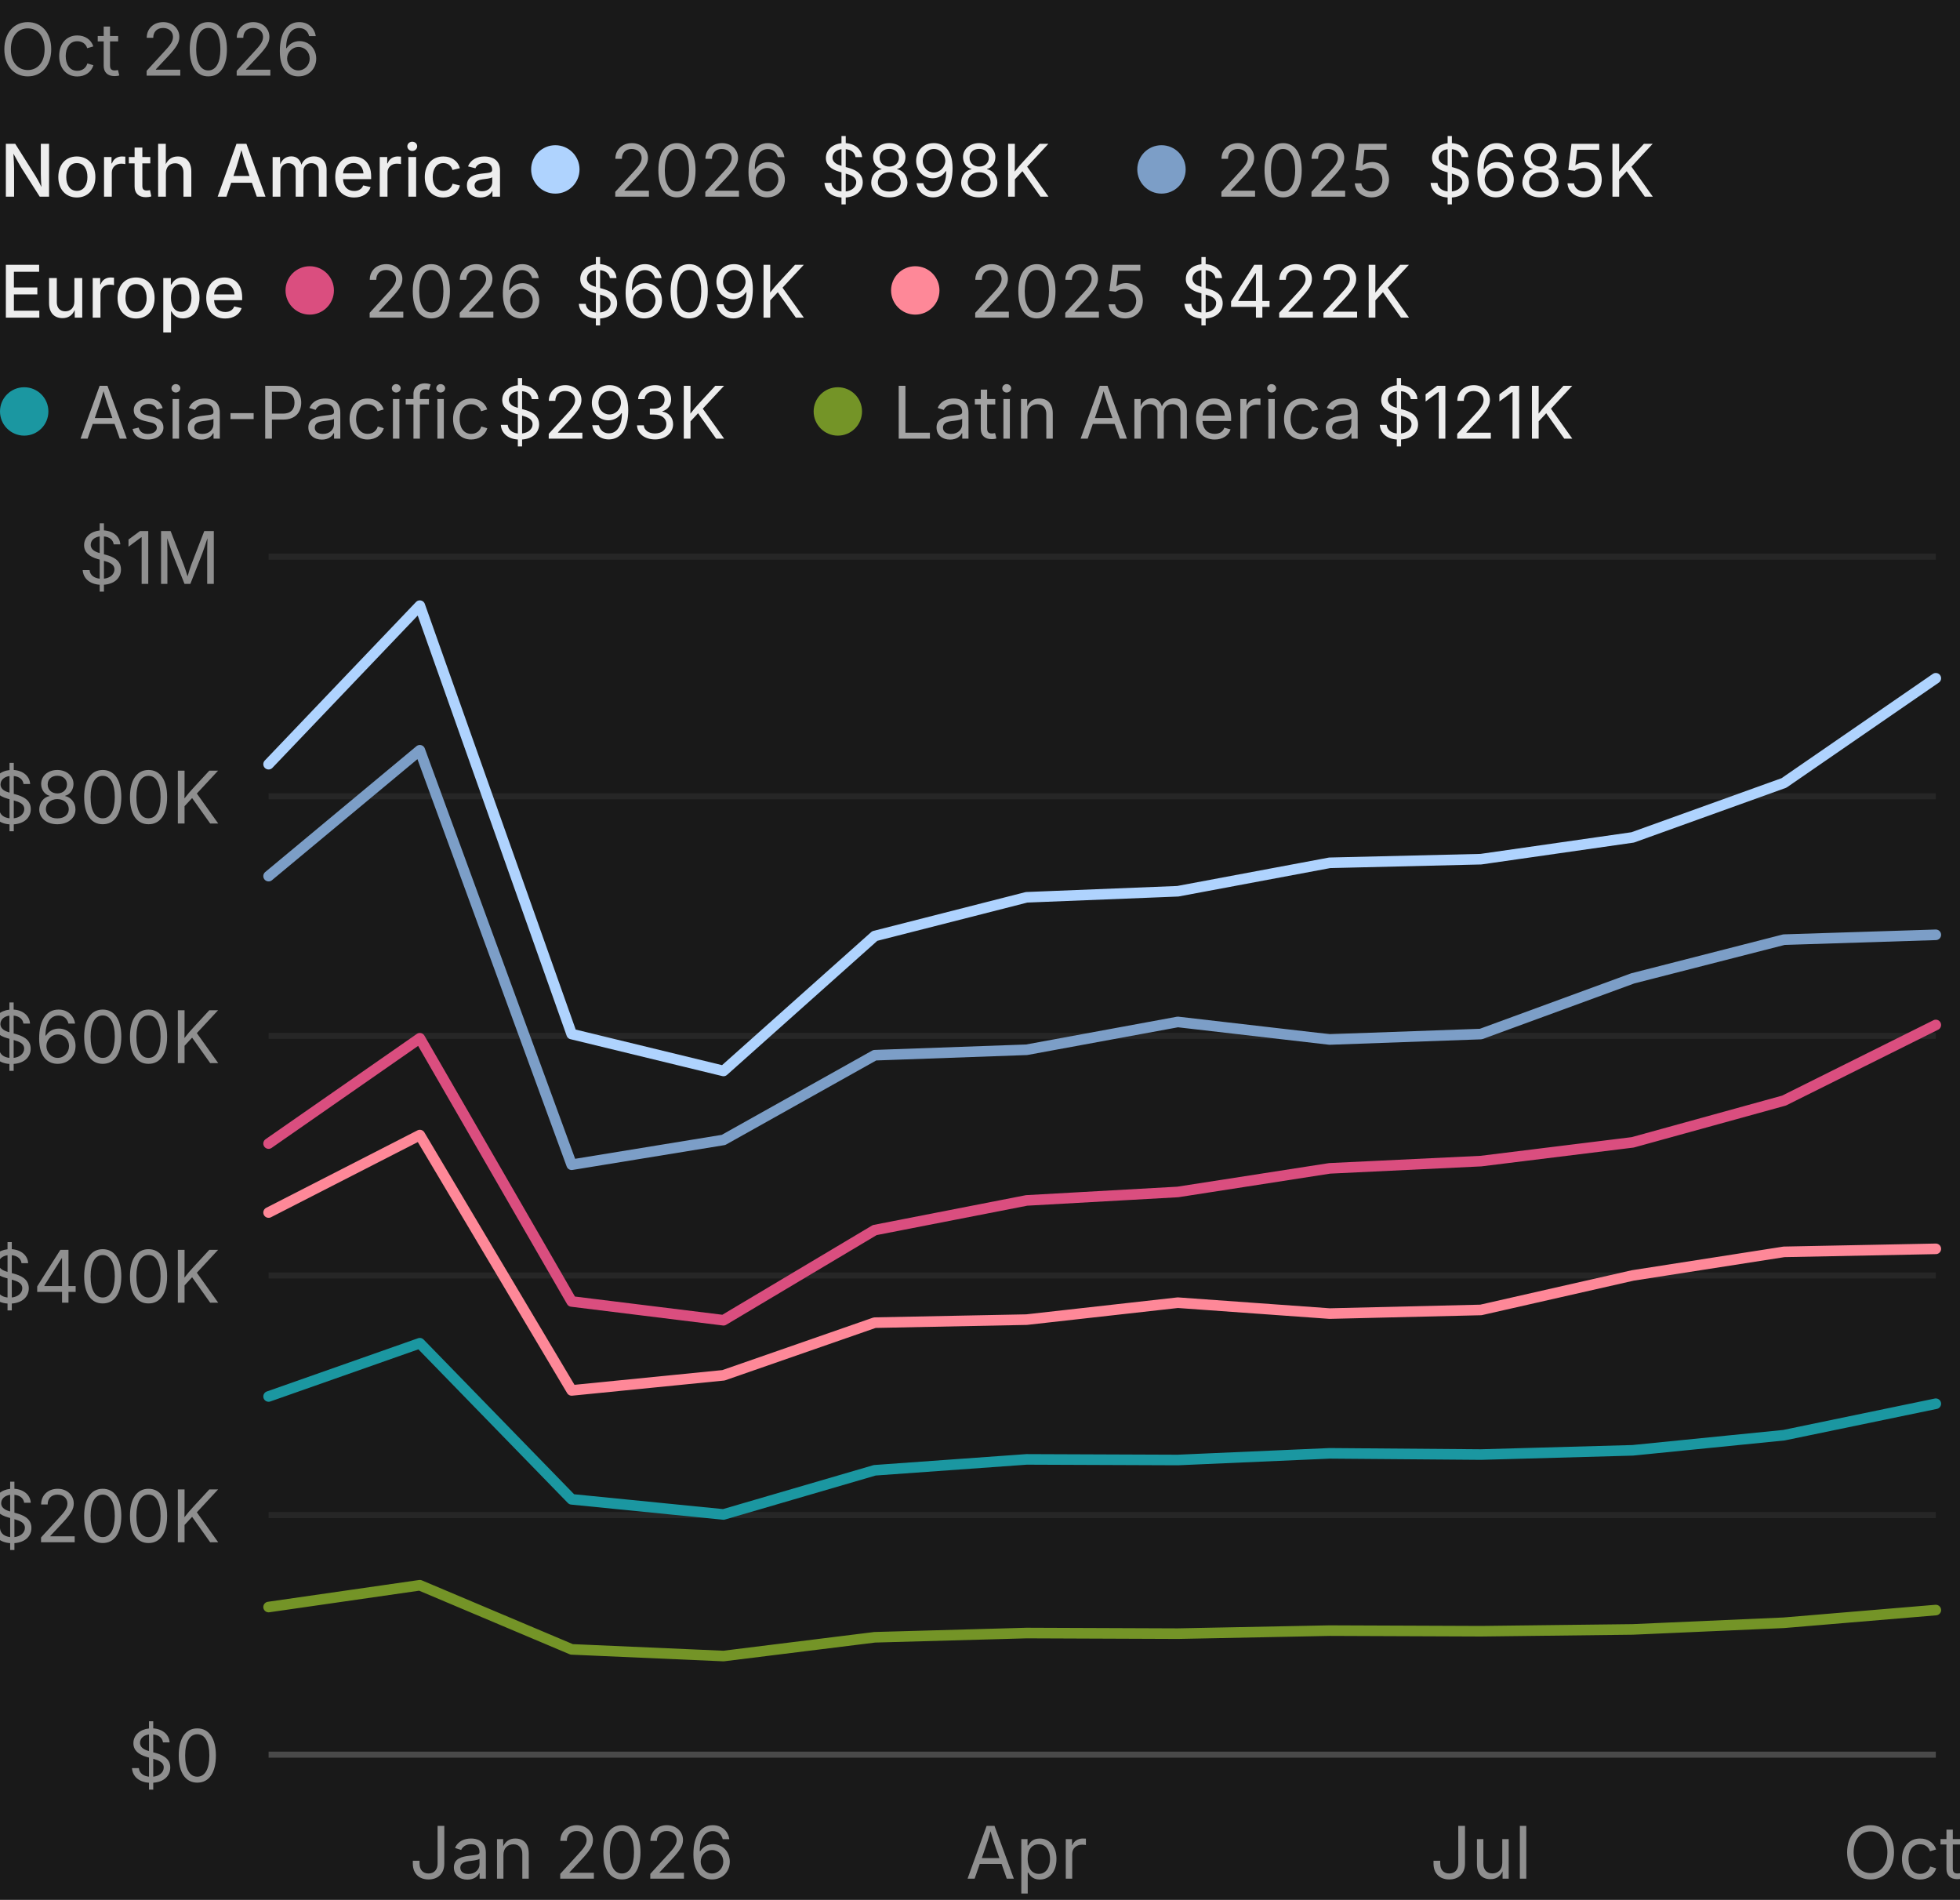
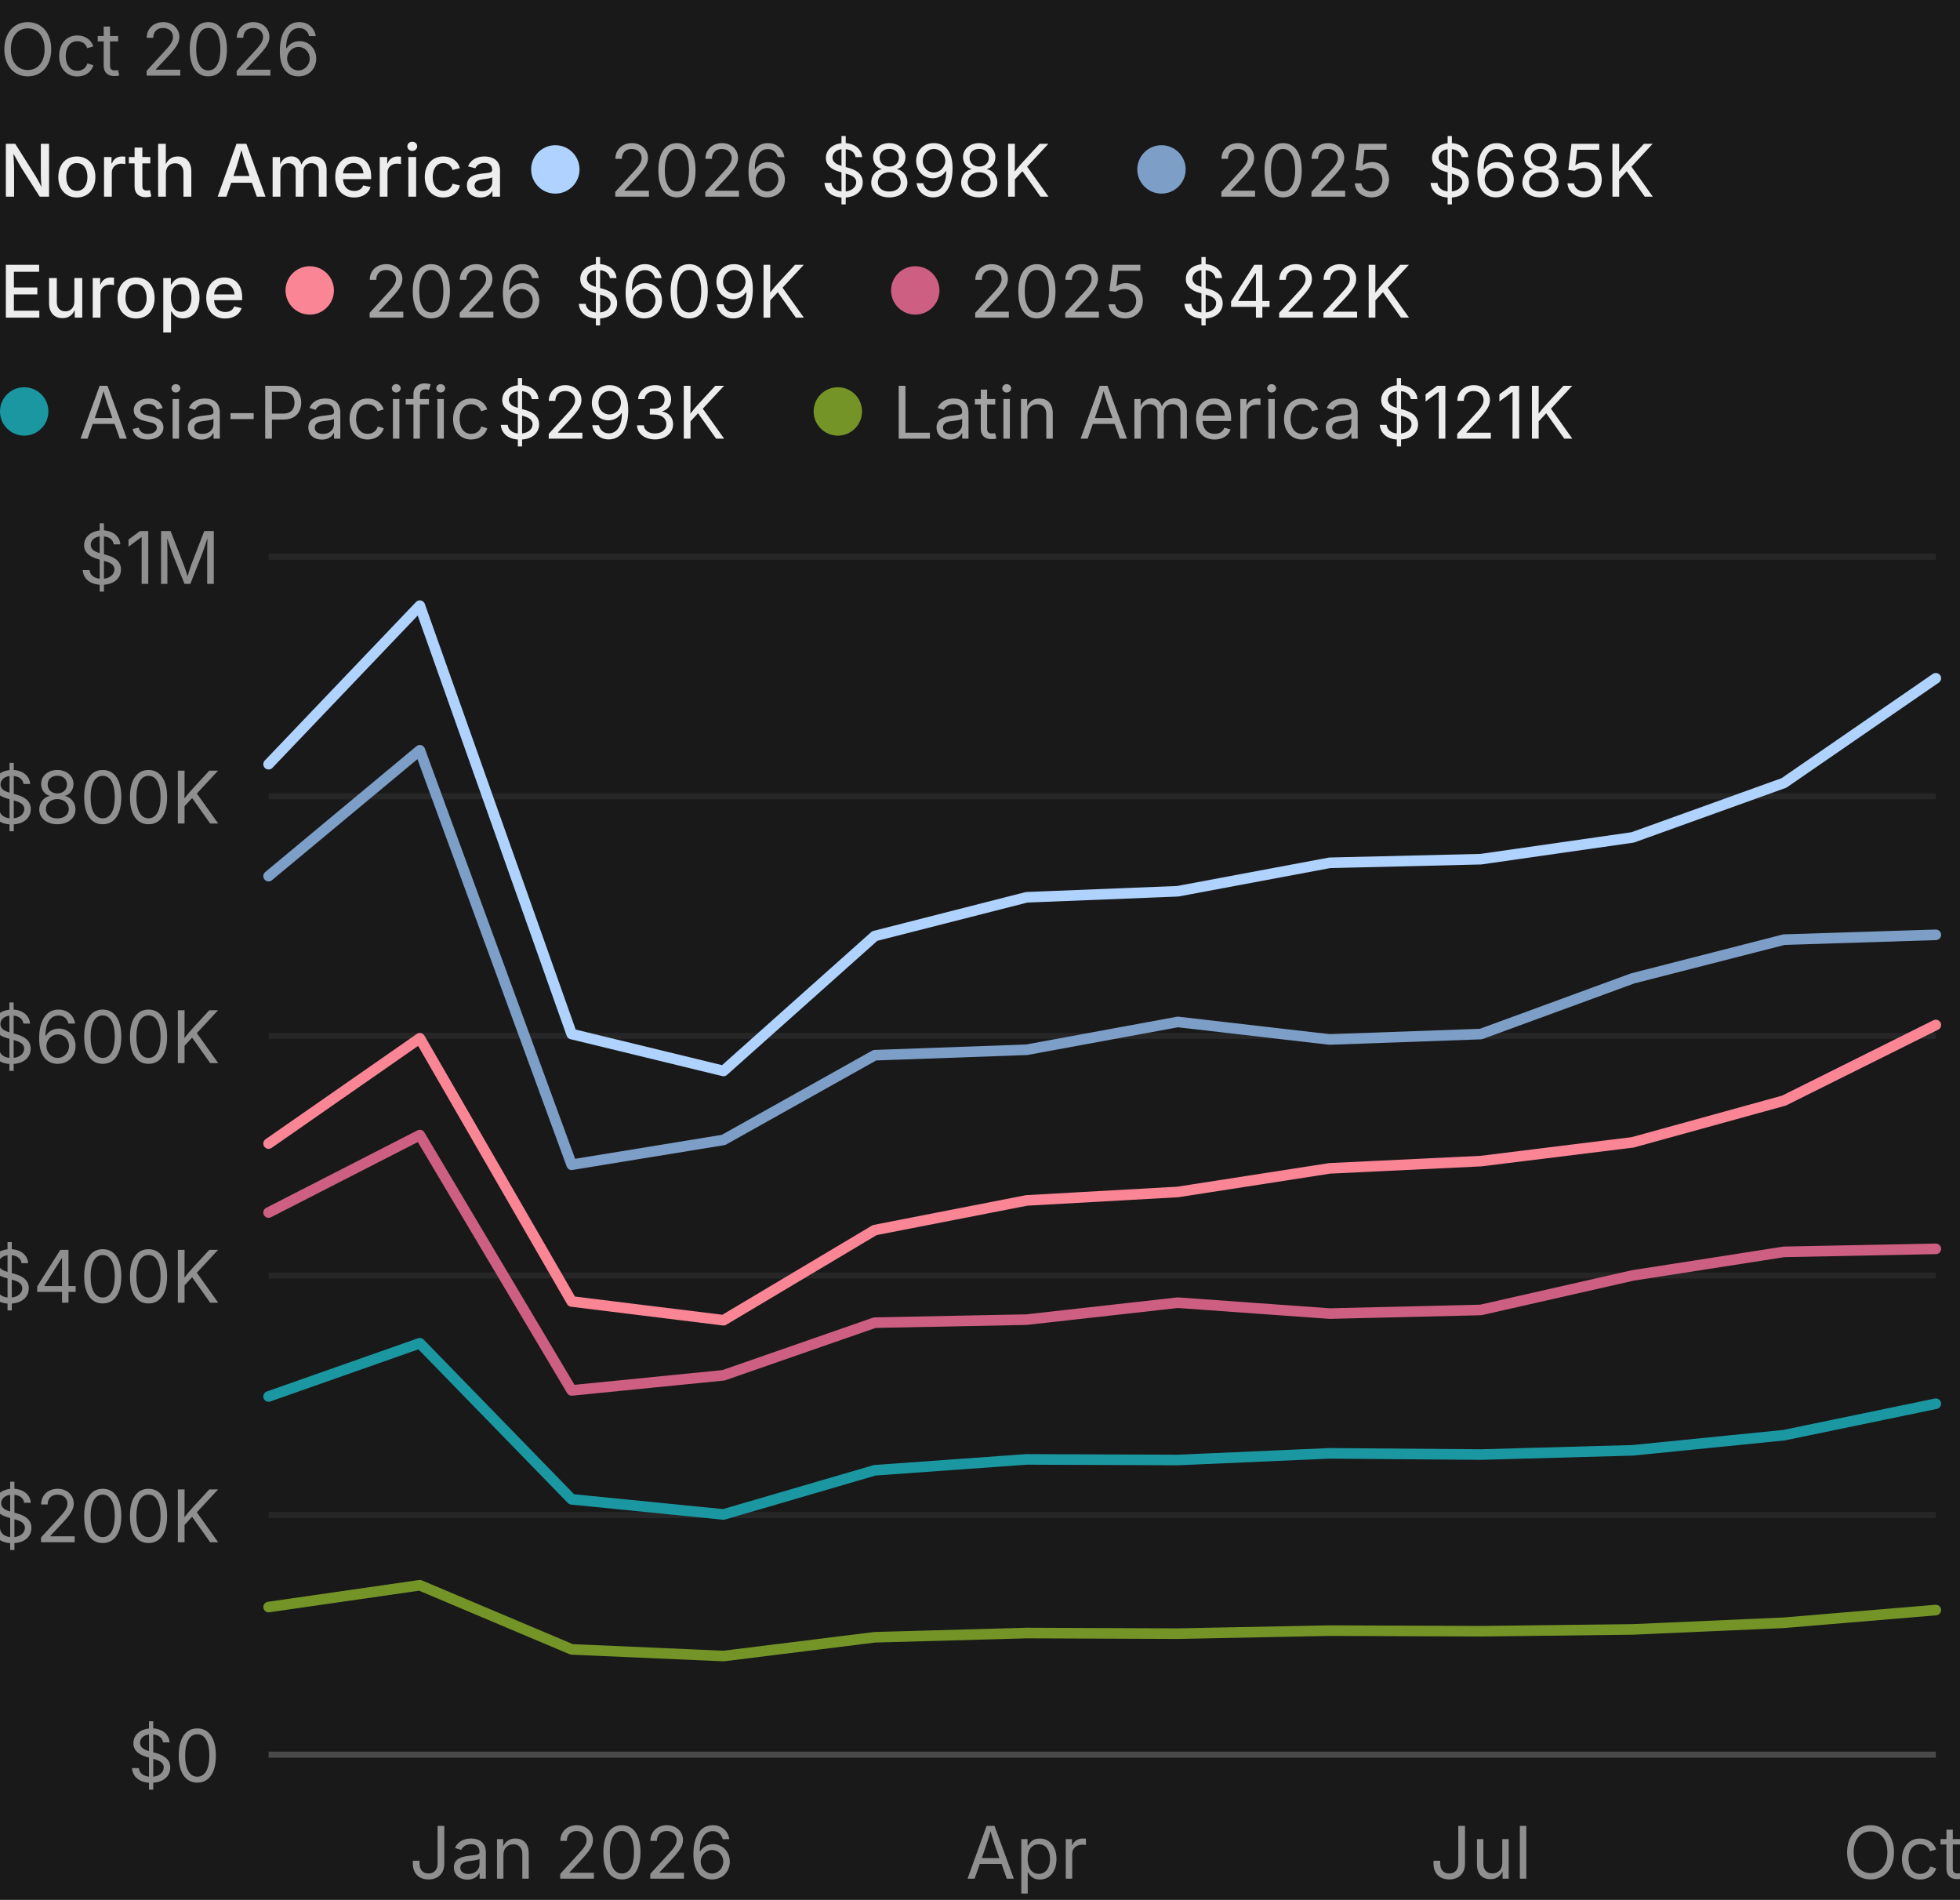
<svg xmlns="http://www.w3.org/2000/svg" font-family="IBM Plex Sans, system-ui, -apple-system, &quot;Segoe UI&quot;, sans-serif" width="324" height="314" viewBox="0 0 324 314" role="img" aria-label="North America and Europe both beat last year" data-hm-kind="line" data-hm-x="44.4,320,12" data-hm-y="0,1000000,290,92" data-hm-plot="44.4,92,320,290" data-hm-readout="1">
  <rect width="324" height="314" fill="#191919" />
  <g class="hm-readout">
    <text x="0" y="12.5" font-size="12" class="hm-rh" fill="#8f8f8f">Oct 2026</text>
    <text x="0" y="32.5" font-size="12" font-weight="500" class="hm-rg" fill="#ededed">North America</text>
    <circle cx="91.8" cy="28" r="4" class="hm-rd-0" fill="#afd3fe" />
    <text x="100.8" y="32.5" font-size="12" fill="#a3a3a3">2026</text>
    <text x="135.6" y="32.5" font-size="12" class="hm-rv hm-rv-0" fill="#ededed">$898K</text>
    <circle cx="192" cy="28" r="4" class="hm-rd-1" fill="#7c9ec7" />
    <text x="201" y="32.5" font-size="12" fill="#a3a3a3">2025</text>
    <text x="235.8" y="32.5" font-size="12" class="hm-rv hm-rv-1" fill="#ededed">$685K</text>
    <text x="0" y="52.5" font-size="12" font-weight="500" class="hm-rg" fill="#ededed">Europe</text>
-     <circle cx="51.2" cy="48" r="4" class="hm-rd-2" fill="#da4e7f" />
+     <circle cx="51.2" cy="48" r="4" class="hm-rd-2" fill="#fa8595" />
    <text x="60.2" y="52.5" font-size="12" fill="#a3a3a3">2026</text>
    <text x="95" y="52.5" font-size="12" class="hm-rv hm-rv-2" fill="#ededed">$609K</text>
-     <circle cx="151.3" cy="48" r="4" class="hm-rd-3" fill="#fe8898" />
+     <circle cx="151.3" cy="48" r="4" class="hm-rd-3" fill="#cd5f82" />
    <text x="160.3" y="52.5" font-size="12" fill="#a3a3a3">2025</text>
    <text x="195.1" y="52.5" font-size="12" class="hm-rv hm-rv-3" fill="#ededed">$422K</text>
    <circle cx="4" cy="68" r="4" class="hm-rd-4" fill="#1b97a1" />
    <text x="13" y="72.5" font-size="12" fill="#a3a3a3">Asia-Pacific</text>
    <text x="82.1" y="72.5" font-size="12" class="hm-rv hm-rv-4" fill="#ededed">$293K</text>
    <circle cx="138.5" cy="68" r="4" class="hm-rd-5" fill="#749427" />
    <text x="147.5" y="72.5" font-size="12" fill="#a3a3a3">Latin America</text>
    <text x="227.4" y="72.5" font-size="12" class="hm-rv hm-rv-5" fill="#ededed">$121K</text>
  </g>
  <line x1="44.4" y1="290" x2="320" y2="290" stroke="#4a4a4a" />
  <text x="36.4" y="294.5" font-size="12" text-anchor="end" fill="#8f8f8f">$0</text>
  <line x1="44.4" y1="250.4" x2="320" y2="250.4" stroke="#262626" />
  <text x="36.4" y="254.9" font-size="12" text-anchor="end" fill="#8f8f8f">$200K</text>
  <line x1="44.4" y1="210.8" x2="320" y2="210.8" stroke="#262626" />
  <text x="36.4" y="215.3" font-size="12" text-anchor="end" fill="#8f8f8f">$400K</text>
  <line x1="44.4" y1="171.2" x2="320" y2="171.2" stroke="#262626" />
  <text x="36.4" y="175.7" font-size="12" text-anchor="end" fill="#8f8f8f">$600K</text>
  <line x1="44.4" y1="131.6" x2="320" y2="131.6" stroke="#262626" />
  <text x="36.4" y="136.1" font-size="12" text-anchor="end" fill="#8f8f8f">$800K</text>
  <line x1="44.4" y1="92" x2="320" y2="92" stroke="#262626" />
  <text x="36.4" y="96.5" font-size="12" text-anchor="end" fill="#8f8f8f">$1M</text>
  <path d="M44.4,265.6L69.4,262L94.5,272.6L119.6,273.7L144.6,270.6L169.7,269.9L194.7,270L219.8,269.5L244.8,269.6L269.9,269.3L294.9,268.2L320,266.1" fill="none" stroke="#749427" stroke-width="1.75" stroke-linejoin="round" stroke-linecap="round" />
  <path d="M44.4,230.8L69.4,222L94.5,247.8L119.6,250.3L144.6,243L169.7,241.2L194.7,241.3L219.8,240.2L244.8,240.4L269.9,239.7L294.9,237.2L320,232" fill="none" stroke="#1b97a1" stroke-width="1.75" stroke-linejoin="round" stroke-linecap="round" />
-   <path d="M44.4,200.4L69.4,187.6L94.5,229.8L119.6,227.3L144.6,218.6L169.7,218.1L194.7,215.3L219.8,217.1L244.8,216.5L269.9,210.8L294.9,206.9L320,206.4" fill="none" stroke="#fe8898" stroke-width="1.75" stroke-linejoin="round" stroke-linecap="round" />
-   <path d="M44.4,189L69.4,171.6L94.5,215.1L119.6,218.2L144.6,203.3L169.7,198.4L194.7,197L219.8,193.1L244.8,191.9L269.9,188.8L294.9,181.9L320,169.4" fill="none" stroke="#da4e7f" stroke-width="1.75" stroke-linejoin="round" stroke-linecap="round" />
+   <path d="M44.4,200.4L69.4,187.6L94.5,229.8L119.6,227.3L144.6,218.6L169.7,218.1L194.7,215.3L219.8,217.1L244.8,216.5L269.9,210.8L294.9,206.9L320,206.4" fill="none" stroke="#cd5f82" stroke-width="1.75" stroke-linejoin="round" stroke-linecap="round" />
+   <path d="M44.4,189L69.4,171.6L94.5,215.1L119.6,218.2L144.6,203.3L169.7,198.4L194.7,197L219.8,193.1L244.8,191.9L269.9,188.8L294.9,181.9L320,169.4" fill="none" stroke="#fa8595" stroke-width="1.75" stroke-linejoin="round" stroke-linecap="round" />
  <path d="M44.4,144.8L69.4,124L94.5,192.5L119.6,188.4L144.6,174.4L169.7,173.5L194.7,168.9L219.8,171.8L244.8,170.9L269.9,161.7L294.9,155.3L320,154.5" fill="none" stroke="#7c9ec7" stroke-width="1.75" stroke-linejoin="round" stroke-linecap="round" />
  <path d="M44.4,126.3L69.4,100.1L94.5,170.9L119.6,177L144.6,154.7L169.7,148.3L194.7,147.3L219.8,142.6L244.8,142L269.9,138.4L294.9,129.4L320,112.1" fill="none" stroke="#afd3fe" stroke-width="1.75" stroke-linejoin="round" stroke-linecap="round" />
  <text x="94.5" y="310.5" font-size="12" text-anchor="middle" fill="#8f8f8f">Jan 2026</text>
  <text x="169.7" y="310.5" font-size="12" text-anchor="middle" fill="#8f8f8f">Apr</text>
  <text x="244.8" y="310.5" font-size="12" text-anchor="middle" fill="#8f8f8f">Jul</text>
  <text x="314.6" y="310.5" font-size="12" text-anchor="middle" fill="#8f8f8f">Oct</text>
</svg>
